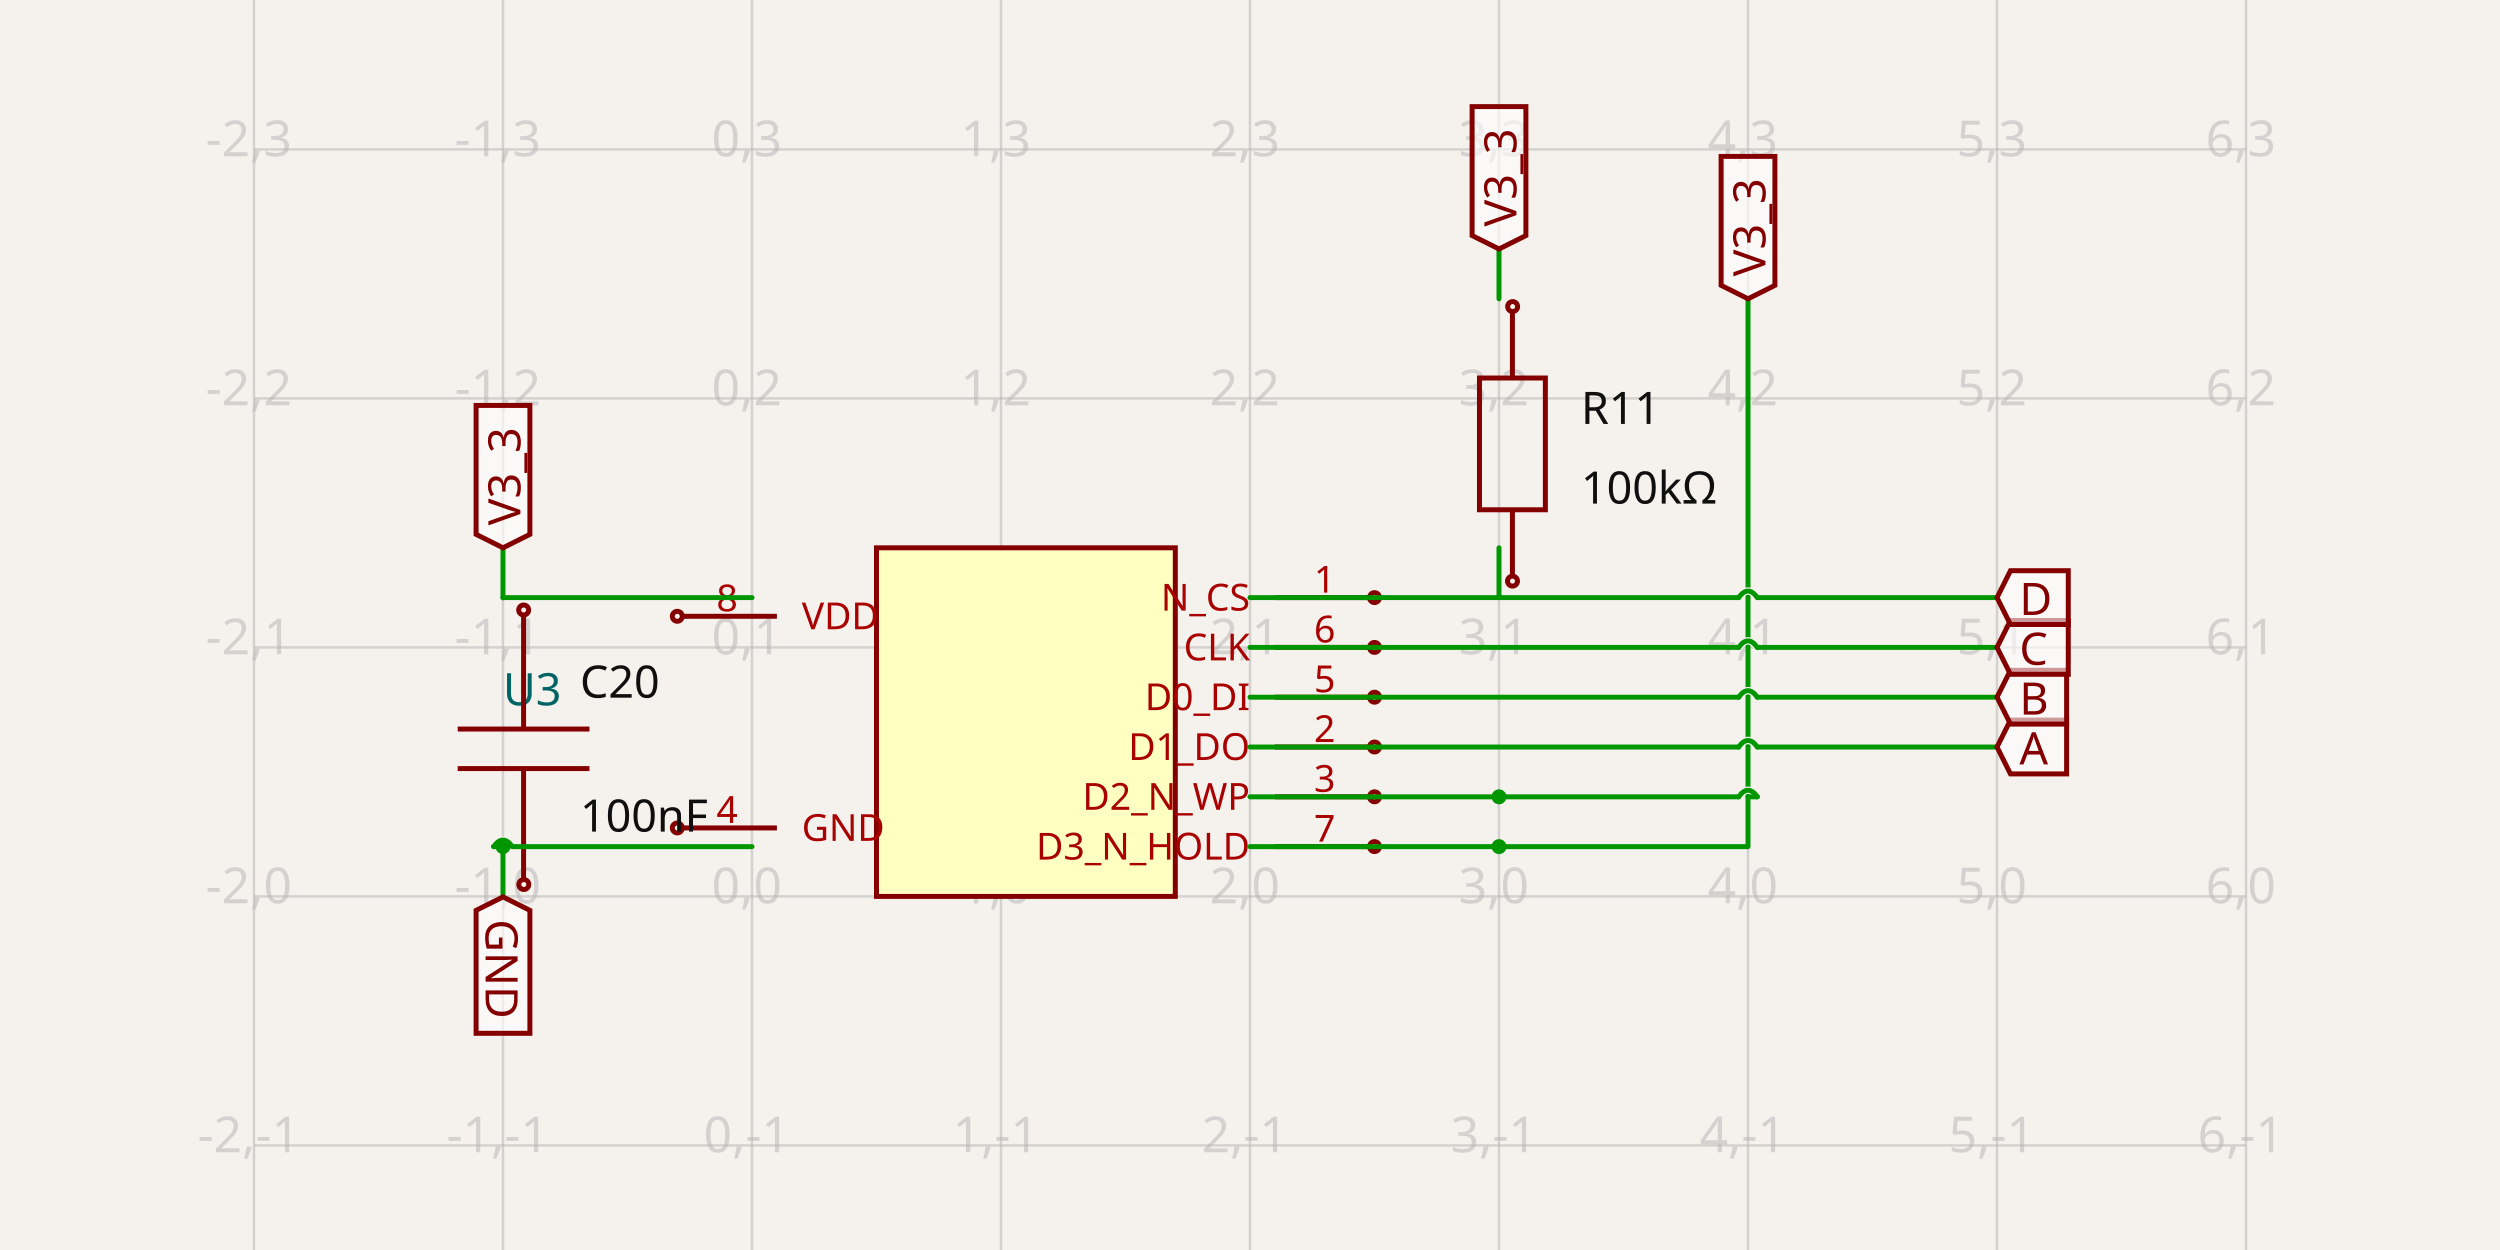
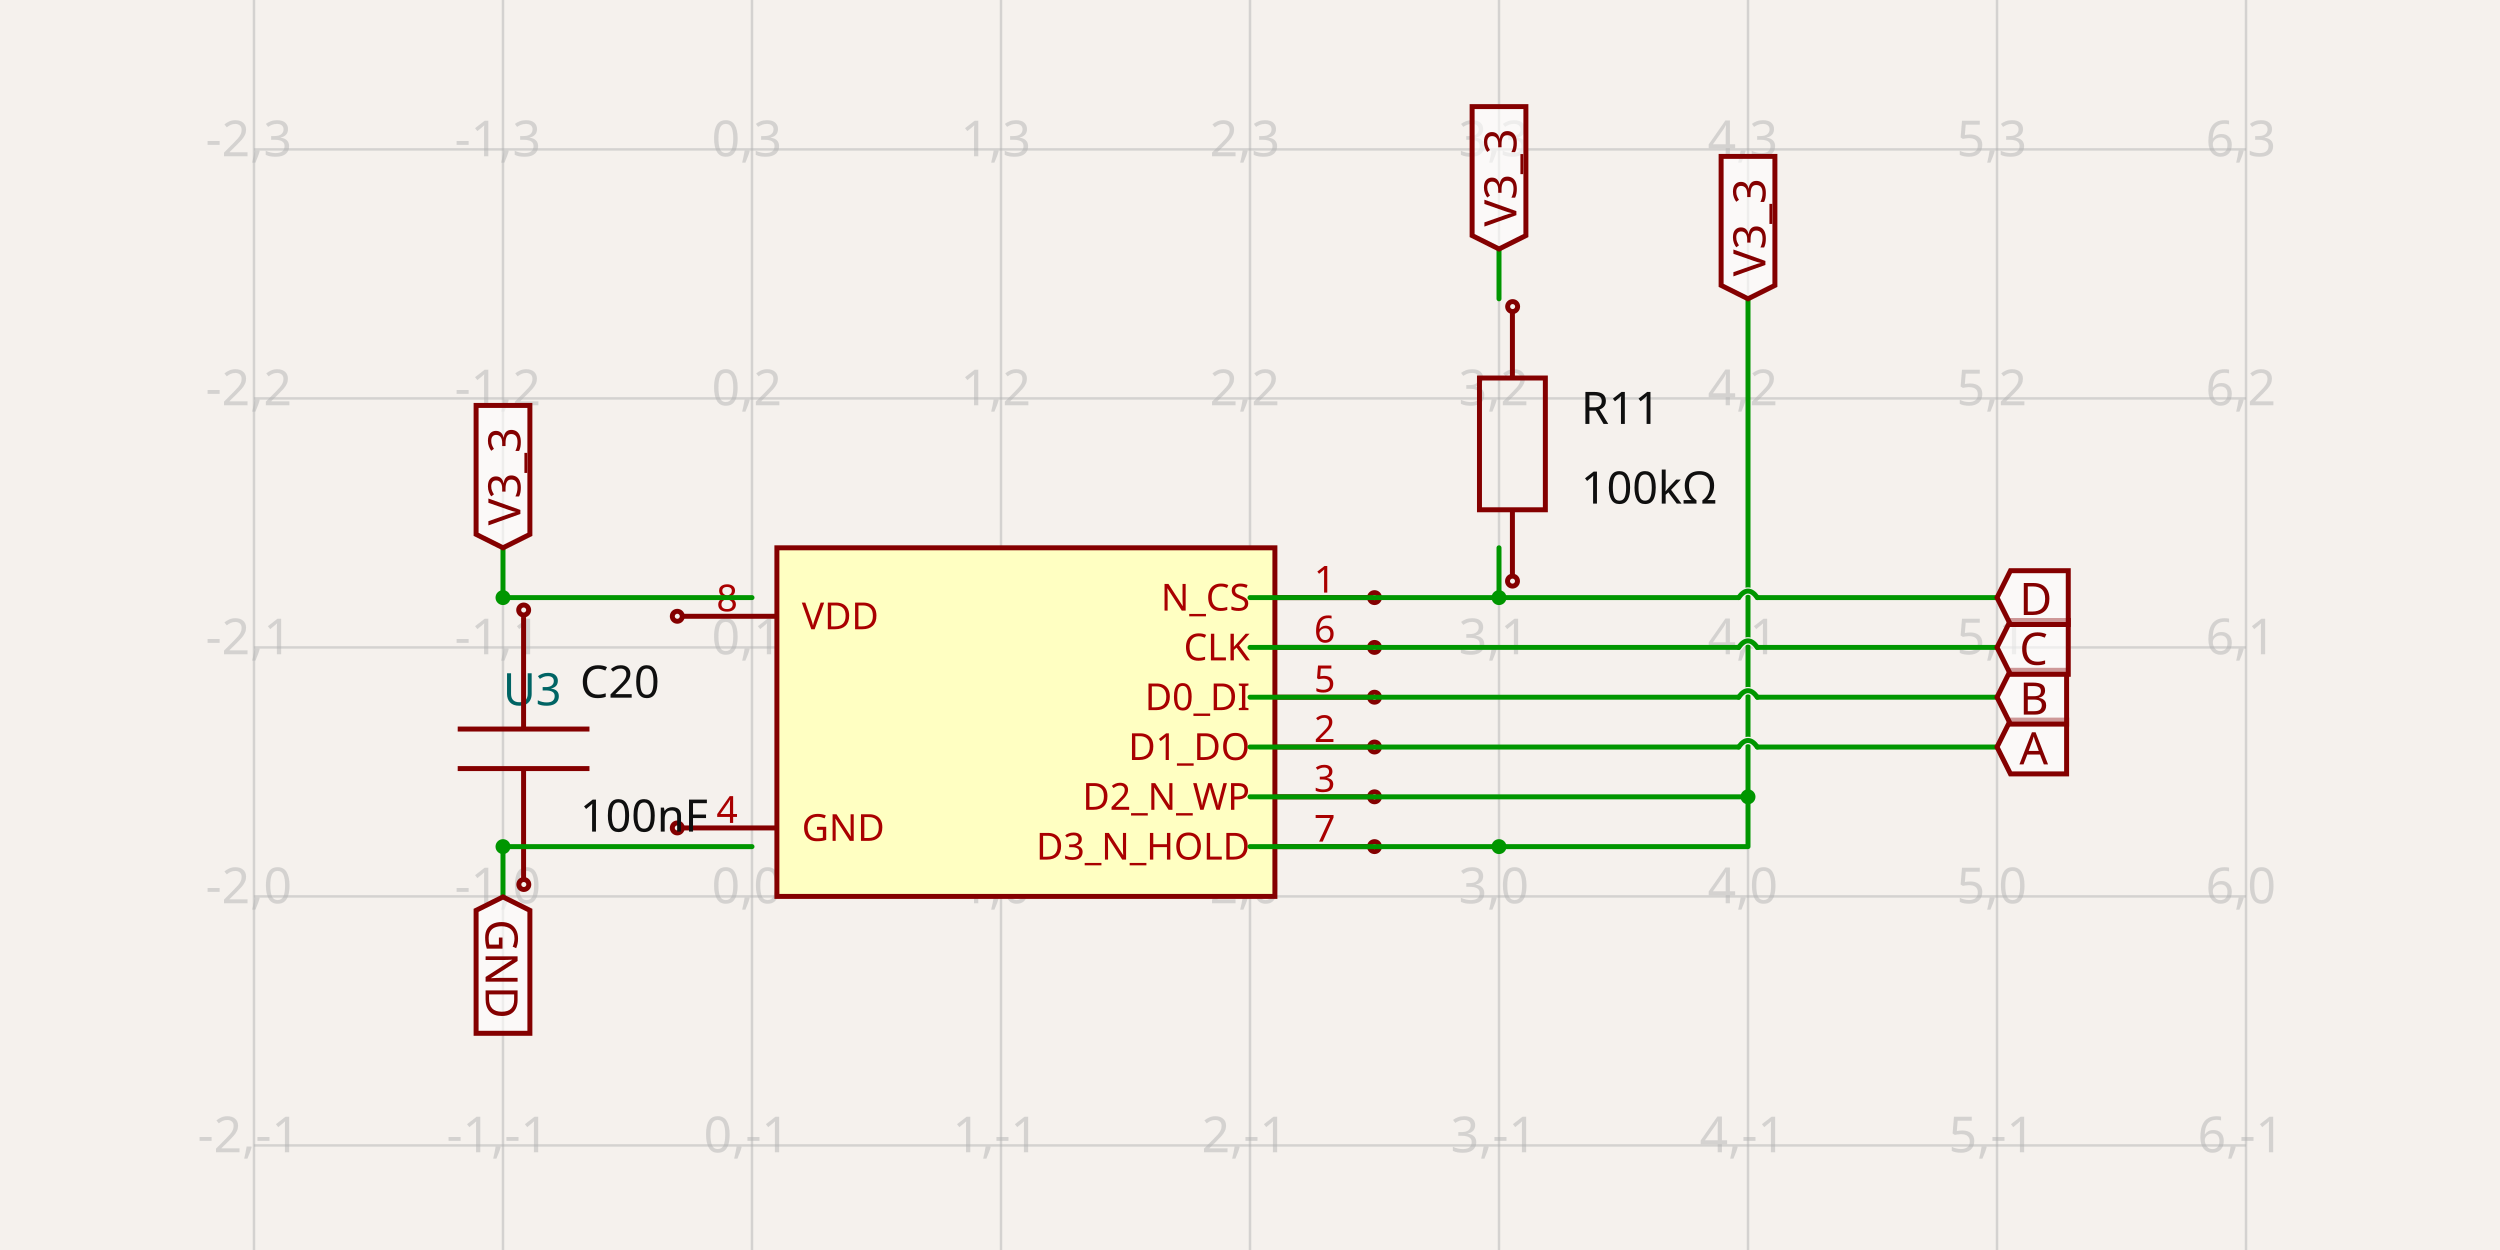
<svg xmlns="http://www.w3.org/2000/svg" width="1200" height="600" style="background-color: rgb(245, 241, 237)" data-real-to-screen-transform="matrix(119.5219123506,0,0,-119.5219123506,360.9561752988,430.2788844622)">
  <style>
              .boundary { fill: rgb(245, 241, 237); }
              .schematic-boundary { fill: none; stroke: #fff; }
              .component { fill: none; stroke: rgb(132, 0, 0); }
              .chip { fill: rgb(255, 255, 194); stroke: rgb(132, 0, 0); }
              .component-pin { fill: none; stroke: rgb(132, 0, 0); }
              .trace:hover {
                filter: invert(1);
              }
              .trace:hover .trace-crossing-outline {
                opacity: 0;
              }
              .text { font-family: sans-serif; fill: rgb(0, 150, 0); }
              .pin-number { fill: rgb(169, 0, 0); }
              .port-label { fill: rgb(0, 100, 100); }
              .component-name { fill: rgb(0, 100, 100); }
            </style>
  <rect class="boundary" x="0" y="0" width="1200" height="600" />
  <g class="grid">
    <line x1="121.912" y1="600" x2="121.912" y2="3.9904080040287226e-11" stroke="rgb(181, 181, 181)" stroke-width="1.195" stroke-opacity="0.5" />
    <line x1="241.434" y1="600" x2="241.434" y2="3.9904080040287226e-11" stroke="rgb(181, 181, 181)" stroke-width="1.195" stroke-opacity="0.5" />
    <line x1="360.956" y1="600" x2="360.956" y2="3.9904080040287226e-11" stroke="rgb(181, 181, 181)" stroke-width="1.195" stroke-opacity="0.5" />
    <line x1="480.478" y1="600" x2="480.478" y2="3.9904080040287226e-11" stroke="rgb(181, 181, 181)" stroke-width="1.195" stroke-opacity="0.5" />
    <line x1="600" y1="600" x2="600" y2="3.9904080040287226e-11" stroke="rgb(181, 181, 181)" stroke-width="1.195" stroke-opacity="0.5" />
    <line x1="719.522" y1="600" x2="719.522" y2="3.9904080040287226e-11" stroke="rgb(181, 181, 181)" stroke-width="1.195" stroke-opacity="0.5" />
    <line x1="839.044" y1="600" x2="839.044" y2="3.9904080040287226e-11" stroke="rgb(181, 181, 181)" stroke-width="1.195" stroke-opacity="0.5" />
    <line x1="958.566" y1="600" x2="958.566" y2="3.9904080040287226e-11" stroke="rgb(181, 181, 181)" stroke-width="1.195" stroke-opacity="0.5" />
    <line x1="1078.088" y1="600" x2="1078.088" y2="3.9904080040287226e-11" stroke="rgb(181, 181, 181)" stroke-width="1.195" stroke-opacity="0.5" />
    <line x1="121.912" y1="669.323" x2="1078.088" y2="669.323" stroke="rgb(181, 181, 181)" stroke-width="1.195" stroke-opacity="0.5" />
    <line x1="121.912" y1="549.801" x2="1078.088" y2="549.801" stroke="rgb(181, 181, 181)" stroke-width="1.195" stroke-opacity="0.5" />
    <line x1="121.912" y1="430.279" x2="1078.088" y2="430.279" stroke="rgb(181, 181, 181)" stroke-width="1.195" stroke-opacity="0.5" />
    <line x1="121.912" y1="310.757" x2="1078.088" y2="310.757" stroke="rgb(181, 181, 181)" stroke-width="1.195" stroke-opacity="0.5" />
    <line x1="121.912" y1="191.235" x2="1078.088" y2="191.235" stroke="rgb(181, 181, 181)" stroke-width="1.195" stroke-opacity="0.5" />
    <line x1="121.912" y1="71.713" x2="1078.088" y2="71.713" stroke="rgb(181, 181, 181)" stroke-width="1.195" stroke-opacity="0.5" />
    <line x1="121.912" y1="-47.809" x2="1078.088" y2="-47.809" stroke="rgb(181, 181, 181)" stroke-width="1.195" stroke-opacity="0.5" />
    <text x="119.412" y="664.323" fill="rgb(181, 181, 181)" font-size="23.904" fill-opacity="0.5" text-anchor="middle" dominant-baseline="middle" font-family="sans-serif">-2,-2</text>
    <text x="119.412" y="544.801" fill="rgb(181, 181, 181)" font-size="23.904" fill-opacity="0.5" text-anchor="middle" dominant-baseline="middle" font-family="sans-serif">-2,-1</text>
    <text x="119.412" y="425.279" fill="rgb(181, 181, 181)" font-size="23.904" fill-opacity="0.5" text-anchor="middle" dominant-baseline="middle" font-family="sans-serif">-2,0</text>
    <text x="119.412" y="305.757" fill="rgb(181, 181, 181)" font-size="23.904" fill-opacity="0.5" text-anchor="middle" dominant-baseline="middle" font-family="sans-serif">-2,1</text>
    <text x="119.412" y="186.235" fill="rgb(181, 181, 181)" font-size="23.904" fill-opacity="0.5" text-anchor="middle" dominant-baseline="middle" font-family="sans-serif">-2,2</text>
    <text x="119.412" y="66.713" fill="rgb(181, 181, 181)" font-size="23.904" fill-opacity="0.5" text-anchor="middle" dominant-baseline="middle" font-family="sans-serif">-2,3</text>
    <text x="119.412" y="-52.809" fill="rgb(181, 181, 181)" font-size="23.904" fill-opacity="0.5" text-anchor="middle" dominant-baseline="middle" font-family="sans-serif">-2,4</text>
    <text x="238.934" y="664.323" fill="rgb(181, 181, 181)" font-size="23.904" fill-opacity="0.5" text-anchor="middle" dominant-baseline="middle" font-family="sans-serif">-1,-2</text>
    <text x="238.934" y="544.801" fill="rgb(181, 181, 181)" font-size="23.904" fill-opacity="0.5" text-anchor="middle" dominant-baseline="middle" font-family="sans-serif">-1,-1</text>
    <text x="238.934" y="425.279" fill="rgb(181, 181, 181)" font-size="23.904" fill-opacity="0.5" text-anchor="middle" dominant-baseline="middle" font-family="sans-serif">-1,0</text>
    <text x="238.934" y="305.757" fill="rgb(181, 181, 181)" font-size="23.904" fill-opacity="0.5" text-anchor="middle" dominant-baseline="middle" font-family="sans-serif">-1,1</text>
    <text x="238.934" y="186.235" fill="rgb(181, 181, 181)" font-size="23.904" fill-opacity="0.5" text-anchor="middle" dominant-baseline="middle" font-family="sans-serif">-1,2</text>
    <text x="238.934" y="66.713" fill="rgb(181, 181, 181)" font-size="23.904" fill-opacity="0.5" text-anchor="middle" dominant-baseline="middle" font-family="sans-serif">-1,3</text>
    <text x="238.934" y="-52.809" fill="rgb(181, 181, 181)" font-size="23.904" fill-opacity="0.5" text-anchor="middle" dominant-baseline="middle" font-family="sans-serif">-1,4</text>
    <text x="358.456" y="664.323" fill="rgb(181, 181, 181)" font-size="23.904" fill-opacity="0.5" text-anchor="middle" dominant-baseline="middle" font-family="sans-serif">0,-2</text>
    <text x="358.456" y="544.801" fill="rgb(181, 181, 181)" font-size="23.904" fill-opacity="0.5" text-anchor="middle" dominant-baseline="middle" font-family="sans-serif">0,-1</text>
    <text x="358.456" y="425.279" fill="rgb(181, 181, 181)" font-size="23.904" fill-opacity="0.5" text-anchor="middle" dominant-baseline="middle" font-family="sans-serif">0,0</text>
    <text x="358.456" y="305.757" fill="rgb(181, 181, 181)" font-size="23.904" fill-opacity="0.5" text-anchor="middle" dominant-baseline="middle" font-family="sans-serif">0,1</text>
    <text x="358.456" y="186.235" fill="rgb(181, 181, 181)" font-size="23.904" fill-opacity="0.5" text-anchor="middle" dominant-baseline="middle" font-family="sans-serif">0,2</text>
    <text x="358.456" y="66.713" fill="rgb(181, 181, 181)" font-size="23.904" fill-opacity="0.5" text-anchor="middle" dominant-baseline="middle" font-family="sans-serif">0,3</text>
    <text x="358.456" y="-52.809" fill="rgb(181, 181, 181)" font-size="23.904" fill-opacity="0.5" text-anchor="middle" dominant-baseline="middle" font-family="sans-serif">0,4</text>
    <text x="477.978" y="664.323" fill="rgb(181, 181, 181)" font-size="23.904" fill-opacity="0.5" text-anchor="middle" dominant-baseline="middle" font-family="sans-serif">1,-2</text>
    <text x="477.978" y="544.801" fill="rgb(181, 181, 181)" font-size="23.904" fill-opacity="0.5" text-anchor="middle" dominant-baseline="middle" font-family="sans-serif">1,-1</text>
    <text x="477.978" y="425.279" fill="rgb(181, 181, 181)" font-size="23.904" fill-opacity="0.5" text-anchor="middle" dominant-baseline="middle" font-family="sans-serif">1,0</text>
    <text x="477.978" y="305.757" fill="rgb(181, 181, 181)" font-size="23.904" fill-opacity="0.5" text-anchor="middle" dominant-baseline="middle" font-family="sans-serif">1,1</text>
    <text x="477.978" y="186.235" fill="rgb(181, 181, 181)" font-size="23.904" fill-opacity="0.5" text-anchor="middle" dominant-baseline="middle" font-family="sans-serif">1,2</text>
    <text x="477.978" y="66.713" fill="rgb(181, 181, 181)" font-size="23.904" fill-opacity="0.5" text-anchor="middle" dominant-baseline="middle" font-family="sans-serif">1,3</text>
    <text x="477.978" y="-52.809" fill="rgb(181, 181, 181)" font-size="23.904" fill-opacity="0.5" text-anchor="middle" dominant-baseline="middle" font-family="sans-serif">1,4</text>
    <text x="597.5" y="664.323" fill="rgb(181, 181, 181)" font-size="23.904" fill-opacity="0.5" text-anchor="middle" dominant-baseline="middle" font-family="sans-serif">2,-2</text>
    <text x="597.5" y="544.801" fill="rgb(181, 181, 181)" font-size="23.904" fill-opacity="0.5" text-anchor="middle" dominant-baseline="middle" font-family="sans-serif">2,-1</text>
    <text x="597.5" y="425.279" fill="rgb(181, 181, 181)" font-size="23.904" fill-opacity="0.5" text-anchor="middle" dominant-baseline="middle" font-family="sans-serif">2,0</text>
    <text x="597.5" y="305.757" fill="rgb(181, 181, 181)" font-size="23.904" fill-opacity="0.5" text-anchor="middle" dominant-baseline="middle" font-family="sans-serif">2,1</text>
    <text x="597.5" y="186.235" fill="rgb(181, 181, 181)" font-size="23.904" fill-opacity="0.5" text-anchor="middle" dominant-baseline="middle" font-family="sans-serif">2,2</text>
    <text x="597.5" y="66.713" fill="rgb(181, 181, 181)" font-size="23.904" fill-opacity="0.5" text-anchor="middle" dominant-baseline="middle" font-family="sans-serif">2,3</text>
    <text x="597.5" y="-52.809" fill="rgb(181, 181, 181)" font-size="23.904" fill-opacity="0.5" text-anchor="middle" dominant-baseline="middle" font-family="sans-serif">2,4</text>
    <text x="717.022" y="664.323" fill="rgb(181, 181, 181)" font-size="23.904" fill-opacity="0.5" text-anchor="middle" dominant-baseline="middle" font-family="sans-serif">3,-2</text>
    <text x="717.022" y="544.801" fill="rgb(181, 181, 181)" font-size="23.904" fill-opacity="0.5" text-anchor="middle" dominant-baseline="middle" font-family="sans-serif">3,-1</text>
    <text x="717.022" y="425.279" fill="rgb(181, 181, 181)" font-size="23.904" fill-opacity="0.5" text-anchor="middle" dominant-baseline="middle" font-family="sans-serif">3,0</text>
    <text x="717.022" y="305.757" fill="rgb(181, 181, 181)" font-size="23.904" fill-opacity="0.5" text-anchor="middle" dominant-baseline="middle" font-family="sans-serif">3,1</text>
    <text x="717.022" y="186.235" fill="rgb(181, 181, 181)" font-size="23.904" fill-opacity="0.5" text-anchor="middle" dominant-baseline="middle" font-family="sans-serif">3,2</text>
    <text x="717.022" y="66.713" fill="rgb(181, 181, 181)" font-size="23.904" fill-opacity="0.5" text-anchor="middle" dominant-baseline="middle" font-family="sans-serif">3,3</text>
    <text x="717.022" y="-52.809" fill="rgb(181, 181, 181)" font-size="23.904" fill-opacity="0.5" text-anchor="middle" dominant-baseline="middle" font-family="sans-serif">3,4</text>
    <text x="836.544" y="664.323" fill="rgb(181, 181, 181)" font-size="23.904" fill-opacity="0.5" text-anchor="middle" dominant-baseline="middle" font-family="sans-serif">4,-2</text>
    <text x="836.544" y="544.801" fill="rgb(181, 181, 181)" font-size="23.904" fill-opacity="0.5" text-anchor="middle" dominant-baseline="middle" font-family="sans-serif">4,-1</text>
    <text x="836.544" y="425.279" fill="rgb(181, 181, 181)" font-size="23.904" fill-opacity="0.5" text-anchor="middle" dominant-baseline="middle" font-family="sans-serif">4,0</text>
    <text x="836.544" y="305.757" fill="rgb(181, 181, 181)" font-size="23.904" fill-opacity="0.5" text-anchor="middle" dominant-baseline="middle" font-family="sans-serif">4,1</text>
    <text x="836.544" y="186.235" fill="rgb(181, 181, 181)" font-size="23.904" fill-opacity="0.5" text-anchor="middle" dominant-baseline="middle" font-family="sans-serif">4,2</text>
    <text x="836.544" y="66.713" fill="rgb(181, 181, 181)" font-size="23.904" fill-opacity="0.5" text-anchor="middle" dominant-baseline="middle" font-family="sans-serif">4,3</text>
    <text x="836.544" y="-52.809" fill="rgb(181, 181, 181)" font-size="23.904" fill-opacity="0.5" text-anchor="middle" dominant-baseline="middle" font-family="sans-serif">4,4</text>
    <text x="956.066" y="664.323" fill="rgb(181, 181, 181)" font-size="23.904" fill-opacity="0.5" text-anchor="middle" dominant-baseline="middle" font-family="sans-serif">5,-2</text>
    <text x="956.066" y="544.801" fill="rgb(181, 181, 181)" font-size="23.904" fill-opacity="0.5" text-anchor="middle" dominant-baseline="middle" font-family="sans-serif">5,-1</text>
    <text x="956.066" y="425.279" fill="rgb(181, 181, 181)" font-size="23.904" fill-opacity="0.5" text-anchor="middle" dominant-baseline="middle" font-family="sans-serif">5,0</text>
    <text x="956.066" y="305.757" fill="rgb(181, 181, 181)" font-size="23.904" fill-opacity="0.5" text-anchor="middle" dominant-baseline="middle" font-family="sans-serif">5,1</text>
    <text x="956.066" y="186.235" fill="rgb(181, 181, 181)" font-size="23.904" fill-opacity="0.5" text-anchor="middle" dominant-baseline="middle" font-family="sans-serif">5,2</text>
    <text x="956.066" y="66.713" fill="rgb(181, 181, 181)" font-size="23.904" fill-opacity="0.5" text-anchor="middle" dominant-baseline="middle" font-family="sans-serif">5,3</text>
    <text x="956.066" y="-52.809" fill="rgb(181, 181, 181)" font-size="23.904" fill-opacity="0.5" text-anchor="middle" dominant-baseline="middle" font-family="sans-serif">5,4</text>
    <text x="1075.588" y="664.323" fill="rgb(181, 181, 181)" font-size="23.904" fill-opacity="0.5" text-anchor="middle" dominant-baseline="middle" font-family="sans-serif">6,-2</text>
    <text x="1075.588" y="544.801" fill="rgb(181, 181, 181)" font-size="23.904" fill-opacity="0.5" text-anchor="middle" dominant-baseline="middle" font-family="sans-serif">6,-1</text>
    <text x="1075.588" y="425.279" fill="rgb(181, 181, 181)" font-size="23.904" fill-opacity="0.5" text-anchor="middle" dominant-baseline="middle" font-family="sans-serif">6,0</text>
    <text x="1075.588" y="305.757" fill="rgb(181, 181, 181)" font-size="23.904" fill-opacity="0.5" text-anchor="middle" dominant-baseline="middle" font-family="sans-serif">6,1</text>
    <text x="1075.588" y="186.235" fill="rgb(181, 181, 181)" font-size="23.904" fill-opacity="0.5" text-anchor="middle" dominant-baseline="middle" font-family="sans-serif">6,2</text>
    <text x="1075.588" y="66.713" fill="rgb(181, 181, 181)" font-size="23.904" fill-opacity="0.5" text-anchor="middle" dominant-baseline="middle" font-family="sans-serif">6,3</text>
    <text x="1075.588" y="-52.809" fill="rgb(181, 181, 181)" font-size="23.904" fill-opacity="0.5" text-anchor="middle" dominant-baseline="middle" font-family="sans-serif">6,4</text>
  </g>
  <g data-circuit-json-type="schematic_component" data-schematic-component-id="schematic_component_0">
-     <rect class="component chip" x="420.717" y="262.948" width="143.426" height="167.331" stroke-width="2.39px" fill="rgb(255, 255, 194)" stroke="rgb(132, 0, 0)" />
-     <rect class="component-overlay" x="420.717" y="262.948" width="143.426" height="167.331" fill="transparent" />
+     <rect class="component chip" x="372.908" y="262.948" width="239.044" height="167.331" stroke-width="2.39px" fill="rgb(255, 255, 194)" stroke="rgb(132, 0, 0)" />
+     <rect class="component-overlay" x="372.908" y="262.948" width="239.044" height="167.331" fill="transparent" />
    <text x="241.434" y="529.482" fill="#006464" text-anchor="start" dominant-baseline="middle" font-family="sans-serif" font-size="21.514px" transform="rotate(0, 241.4343, 529.4821)" />
    <text x="241.434" y="331.076" fill="#006464" text-anchor="start" dominant-baseline="middle" font-family="sans-serif" font-size="21.514px" transform="rotate(0, 241.4343, 331.0757)">U3</text>
    <line class="component-pin" x1="327.49" y1="295.817" x2="372.908" y2="295.817" stroke-width="2.39px" />
    <circle class="component-pin" cx="325.1" cy="295.817" r="2.39" stroke-width="2.39px" />
    <text class="pin-number" x="349.004" y="293.426" style="font-family: sans-serif;" fill="rgb(169, 0, 0)" text-anchor="middle" dominant-baseline="auto" font-size="17.928px" transform="">8</text>
    <text class="pin-number" x="384.861" y="295.817" style="font-family: sans-serif;" fill="rgb(169, 0, 0)" text-anchor="start" dominant-baseline="middle" font-size="17.928px" transform="">VDD</text>
    <line class="component-pin" x1="327.49" y1="397.41" x2="372.908" y2="397.41" stroke-width="2.39px" />
    <circle class="component-pin" cx="325.1" cy="397.41" r="2.39" stroke-width="2.39px" />
    <text class="pin-number" x="349.004" y="395.02" style="font-family: sans-serif;" fill="rgb(169, 0, 0)" text-anchor="middle" dominant-baseline="auto" font-size="17.928px" transform="">4</text>
    <text class="pin-number" x="384.861" y="397.41" style="font-family: sans-serif;" fill="rgb(169, 0, 0)" text-anchor="start" dominant-baseline="middle" font-size="17.928px" transform="">GND</text>
    <line class="component-pin" x1="657.371" y1="286.853" x2="611.952" y2="286.853" stroke-width="2.39px" />
    <circle class="component-pin" cx="659.761" cy="286.853" r="2.39" stroke-width="2.39px" />
    <text class="pin-number" x="635.857" y="284.462" style="font-family: sans-serif;" fill="rgb(169, 0, 0)" text-anchor="middle" dominant-baseline="auto" font-size="17.928px" transform="">1</text>
    <text class="pin-number" x="600" y="286.853" style="font-family: sans-serif;" fill="rgb(169, 0, 0)" text-anchor="end" dominant-baseline="middle" font-size="17.928px" transform="">N_CS</text>
    <line class="component-pin" x1="657.371" y1="310.757" x2="611.952" y2="310.757" stroke-width="2.39px" />
    <circle class="component-pin" cx="659.761" cy="310.757" r="2.39" stroke-width="2.39px" />
    <text class="pin-number" x="635.857" y="308.367" style="font-family: sans-serif;" fill="rgb(169, 0, 0)" text-anchor="middle" dominant-baseline="auto" font-size="17.928px" transform="">6</text>
    <text class="pin-number" x="600" y="310.757" style="font-family: sans-serif;" fill="rgb(169, 0, 0)" text-anchor="end" dominant-baseline="middle" font-size="17.928px" transform="">CLK</text>
    <line class="component-pin" x1="657.371" y1="334.661" x2="611.952" y2="334.661" stroke-width="2.39px" />
    <circle class="component-pin" cx="659.761" cy="334.661" r="2.39" stroke-width="2.39px" />
    <text class="pin-number" x="635.857" y="332.271" style="font-family: sans-serif;" fill="rgb(169, 0, 0)" text-anchor="middle" dominant-baseline="auto" font-size="17.928px" transform="">5</text>
    <text class="pin-number" x="600" y="334.661" style="font-family: sans-serif;" fill="rgb(169, 0, 0)" text-anchor="end" dominant-baseline="middle" font-size="17.928px" transform="">D0_DI</text>
    <line class="component-pin" x1="657.371" y1="358.566" x2="611.952" y2="358.566" stroke-width="2.39px" />
    <circle class="component-pin" cx="659.761" cy="358.566" r="2.39" stroke-width="2.39px" />
    <text class="pin-number" x="635.857" y="356.175" style="font-family: sans-serif;" fill="rgb(169, 0, 0)" text-anchor="middle" dominant-baseline="auto" font-size="17.928px" transform="">2</text>
    <text class="pin-number" x="600" y="358.566" style="font-family: sans-serif;" fill="rgb(169, 0, 0)" text-anchor="end" dominant-baseline="middle" font-size="17.928px" transform="">D1_DO</text>
    <line class="component-pin" x1="657.371" y1="382.47" x2="611.952" y2="382.47" stroke-width="2.39px" />
    <circle class="component-pin" cx="659.761" cy="382.47" r="2.39" stroke-width="2.39px" />
    <text class="pin-number" x="635.857" y="380.08" style="font-family: sans-serif;" fill="rgb(169, 0, 0)" text-anchor="middle" dominant-baseline="auto" font-size="17.928px" transform="">3</text>
    <text class="pin-number" x="600" y="382.47" style="font-family: sans-serif;" fill="rgb(169, 0, 0)" text-anchor="end" dominant-baseline="middle" font-size="17.928px" transform="">D2_N_WP</text>
    <line class="component-pin" x1="657.371" y1="406.375" x2="611.952" y2="406.375" stroke-width="2.39px" />
    <circle class="component-pin" cx="659.761" cy="406.375" r="2.39" stroke-width="2.39px" />
    <text class="pin-number" x="635.857" y="403.984" style="font-family: sans-serif;" fill="rgb(169, 0, 0)" text-anchor="middle" dominant-baseline="auto" font-size="17.928px" transform="">7</text>
    <text class="pin-number" x="600" y="406.375" style="font-family: sans-serif;" fill="rgb(169, 0, 0)" text-anchor="end" dominant-baseline="middle" font-size="17.928px" transform="">D3_N_HOLD</text>
  </g>
  <g data-circuit-json-type="schematic_component" data-schematic-component-id="schematic_component_1">
    <rect class="component-overlay" x="219.697" y="296.183" width="63.247" height="126.494" fill="transparent" />
    <path d="M 251.321 296.183 L 251.321 349.943" stroke="rgb(132, 0, 0)" fill="none" stroke-width="2.39px" />
    <path d="M 251.321 368.917 L 251.321 422.677" stroke="rgb(132, 0, 0)" fill="none" stroke-width="2.39px" />
    <path d="M 219.697 349.943 L 282.944 349.943" stroke="rgb(132, 0, 0)" fill="none" stroke-width="2.39px" />
    <path d="M 219.697 368.917 L 282.944 368.917" stroke="rgb(132, 0, 0)" fill="none" stroke-width="2.39px" />
    <text x="278.421" y="334.887" fill="rgb(15, 15, 15)" font-family="sans-serif" text-anchor="start" dominant-baseline="auto" font-size="21.514px">C20</text>
    <text x="278.421" y="382.484" fill="rgb(15, 15, 15)" font-family="sans-serif" text-anchor="start" dominant-baseline="hanging" font-size="21.514px">100nF</text>
    <circle cx="251.429" cy="424.567" r="2.39px" stroke-width="2.39px" fill="none" stroke="rgb(132, 0, 0)" />
    <circle cx="251.363" cy="292.804" r="2.39px" stroke-width="2.39px" fill="none" stroke="rgb(132, 0, 0)" />
  </g>
  <g data-circuit-json-type="schematic_component" data-schematic-component-id="schematic_component_2">
    <rect class="component-overlay" x="710.145" y="149.823" width="31.624" height="126.494" fill="transparent" />
    <path d="M 725.957 276.317 L 725.957 244.693" stroke="rgb(132, 0, 0)" fill="none" stroke-width="2.39px" />
    <path d="M 725.957 181.446 L 725.957 149.823" stroke="rgb(132, 0, 0)" fill="none" stroke-width="2.39px" />
    <path d="M 710.145 213.07 L 710.145 181.446 L 741.769 181.446 L 741.769 244.693 L 710.145 244.693 L 710.145 213.07" stroke="rgb(132, 0, 0)" fill="none" stroke-width="2.39px" />
    <text x="758.899" y="196.016" fill="rgb(15, 15, 15)" font-family="sans-serif" text-anchor="start" dominant-baseline="middle" font-size="21.514px">R11</text>
    <text x="758.899" y="234.263" fill="rgb(15, 15, 15)" font-family="sans-serif" text-anchor="start" dominant-baseline="middle" font-size="21.514px">100kΩ</text>
    <circle cx="725.999" cy="278.939" r="2.39px" stroke-width="2.39px" fill="none" stroke="rgb(132, 0, 0)" />
    <circle cx="726.065" cy="147.156" r="2.39px" stroke-width="2.39px" fill="none" stroke="rgb(132, 0, 0)" />
  </g>
  <g class="trace" data-circuit-json-type="schematic_trace" data-schematic-trace-id="schematic_trace_0">
    <path d="M 360.956 286.853 L 241.434 286.853 L 241.434 286.853 L 241.434 286.972" class="trace-invisible-hover-outline" stroke="rgb(0, 150, 0)" fill="none" stroke-width="19.124px" stroke-linecap="round" opacity="0" stroke-linejoin="round" />
    <path d="M 360.956 286.853 L 241.434 286.853 L 241.434 286.853 L 241.434 286.972" stroke="rgb(0, 150, 0)" fill="none" stroke-width="2.39px" stroke-linecap="round" stroke-linejoin="round" />
  </g>
  <g class="trace" data-circuit-json-type="schematic_trace" data-schematic-trace-id="schematic_trace_1">
    <path d="M 241.434 406.494 L 241.434 406.614 L 241.434 406.614 L 241.434 430.518" class="trace-invisible-hover-outline" stroke="rgb(0, 150, 0)" fill="none" stroke-width="19.124px" stroke-linecap="round" opacity="0" stroke-linejoin="round" />
    <path d="M 241.434 406.494 L 241.434 406.614 L 241.434 406.614 L 241.434 430.518" stroke="rgb(0, 150, 0)" fill="none" stroke-width="2.39px" stroke-linecap="round" stroke-linejoin="round" />
  </g>
  <g class="trace" data-circuit-json-type="schematic_trace" data-schematic-trace-id="schematic_trace_2">
    <path d="M 241.434 286.853 L 241.434 262.948" class="trace-invisible-hover-outline" stroke="rgb(0, 150, 0)" fill="none" stroke-width="19.124px" stroke-linecap="round" opacity="0" stroke-linejoin="round" />
    <path d="M 241.434 286.853 L 241.434 262.948" stroke="rgb(0, 150, 0)" fill="none" stroke-width="2.39px" stroke-linecap="round" stroke-linejoin="round" />
+     <circle cx="241.434" cy="286.853" r="3.586" fill="rgb(0, 150, 0)" />
  </g>
  <g class="trace" data-circuit-json-type="schematic_trace" data-schematic-trace-id="schematic_trace_3">
-     <path class="trace-crossing-outline" d="M 245.916 406.375 Q 241.434 400.1 236.952 406.375" stroke="rgb(245, 241, 237)" fill="none" stroke-width="3.586px" stroke-linecap="round" />
-     <path d="M 245.916 406.375 Q 241.434 400.1 236.952 406.375" stroke="rgb(0, 150, 0)" fill="none" stroke-width="2.39px" stroke-linecap="round" />
-     <path d="M 360.956 406.375 L 245.916 406.375M 236.952 406.375 L 241.434 406.375 L 241.434 406.375 L 241.434 406.614" class="trace-invisible-hover-outline" stroke="rgb(0, 150, 0)" fill="none" stroke-width="19.124px" stroke-linecap="round" opacity="0" stroke-linejoin="round" />
-     <path d="M 360.956 406.375 L 245.916 406.375M 236.952 406.375 L 241.434 406.375 L 241.434 406.375 L 241.434 406.614" stroke="rgb(0, 150, 0)" fill="none" stroke-width="2.39px" stroke-linecap="round" stroke-linejoin="round" />
+     <path d="M 360.956 406.375 L 241.434 406.375 L 241.434 406.375 L 241.434 406.614" class="trace-invisible-hover-outline" stroke="rgb(0, 150, 0)" fill="none" stroke-width="19.124px" stroke-linecap="round" opacity="0" stroke-linejoin="round" />
+     <path d="M 360.956 406.375 L 241.434 406.375 L 241.434 406.375 L 241.434 406.614" stroke="rgb(0, 150, 0)" fill="none" stroke-width="2.39px" stroke-linecap="round" stroke-linejoin="round" />
    <circle cx="241.434" cy="406.375" r="3.586" fill="rgb(0, 150, 0)" />
  </g>
  <g class="trace" data-circuit-json-type="schematic_trace" data-schematic-trace-id="schematic_trace_4">
    <path d="M 600 406.375 L 839.044 406.375 L 839.044 406.375 L 839.044 382.47 L 839.044 382.47 L 839.044 143.426" class="trace-invisible-hover-outline" stroke="rgb(0, 150, 0)" fill="none" stroke-width="19.124px" stroke-linecap="round" opacity="0" stroke-linejoin="round" />
    <path d="M 600 406.375 L 839.044 406.375 L 839.044 406.375 L 839.044 382.47 L 839.044 382.47 L 839.044 143.426" stroke="rgb(0, 150, 0)" fill="none" stroke-width="2.39px" stroke-linecap="round" stroke-linejoin="round" />
  </g>
  <g class="trace" data-circuit-json-type="schematic_trace" data-schematic-trace-id="schematic_trace_5">
-     <path class="trace-crossing-outline" d="M 834.562 382.47 Q 839.044 376.195 843.526 382.47" stroke="rgb(245, 241, 237)" fill="none" stroke-width="3.586px" stroke-linecap="round" />
-     <path d="M 834.562 382.47 Q 839.044 376.195 843.526 382.47" stroke="rgb(0, 150, 0)" fill="none" stroke-width="2.39px" stroke-linecap="round" />
-     <path d="M 600 382.47 L 834.562 382.47M 843.526 382.47 L 839.044 382.47 L 839.044 382.47 L 839.044 382.47" class="trace-invisible-hover-outline" stroke="rgb(0, 150, 0)" fill="none" stroke-width="19.124px" stroke-linecap="round" opacity="0" stroke-linejoin="round" />
-     <path d="M 600 382.47 L 834.562 382.47M 843.526 382.47 L 839.044 382.47 L 839.044 382.47 L 839.044 382.47" stroke="rgb(0, 150, 0)" fill="none" stroke-width="2.39px" stroke-linecap="round" stroke-linejoin="round" />
+     <path d="M 600 382.47 L 839.044 382.47 L 839.044 382.47 L 839.044 382.47" class="trace-invisible-hover-outline" stroke="rgb(0, 150, 0)" fill="none" stroke-width="19.124px" stroke-linecap="round" opacity="0" stroke-linejoin="round" />
+     <path d="M 600 382.47 L 839.044 382.47 L 839.044 382.47 L 839.044 382.47" stroke="rgb(0, 150, 0)" fill="none" stroke-width="2.39px" stroke-linecap="round" stroke-linejoin="round" />
+     <circle cx="839.044" cy="382.47" r="3.586" fill="rgb(0, 150, 0)" />
  </g>
  <g class="trace" data-circuit-json-type="schematic_trace" data-schematic-trace-id="schematic_trace_6">
    <path class="trace-crossing-outline" d="M 834.562 358.566 Q 839.044 352.291 843.526 358.566" stroke="rgb(245, 241, 237)" fill="none" stroke-width="3.586px" stroke-linecap="round" />
    <path d="M 834.562 358.566 Q 839.044 352.291 843.526 358.566" stroke="rgb(0, 150, 0)" fill="none" stroke-width="2.39px" stroke-linecap="round" />
    <path d="M 600 358.566 L 834.562 358.566M 843.526 358.566 L 958.566 358.566" class="trace-invisible-hover-outline" stroke="rgb(0, 150, 0)" fill="none" stroke-width="19.124px" stroke-linecap="round" opacity="0" stroke-linejoin="round" />
    <path d="M 600 358.566 L 834.562 358.566M 843.526 358.566 L 958.566 358.566" stroke="rgb(0, 150, 0)" fill="none" stroke-width="2.39px" stroke-linecap="round" stroke-linejoin="round" />
  </g>
  <g class="trace" data-circuit-json-type="schematic_trace" data-schematic-trace-id="schematic_trace_7">
    <path class="trace-crossing-outline" d="M 834.562 334.661 Q 839.044 328.386 843.526 334.661" stroke="rgb(245, 241, 237)" fill="none" stroke-width="3.586px" stroke-linecap="round" />
    <path d="M 834.562 334.661 Q 839.044 328.386 843.526 334.661" stroke="rgb(0, 150, 0)" fill="none" stroke-width="2.39px" stroke-linecap="round" />
    <path d="M 600 334.661 L 834.562 334.661M 843.526 334.661 L 958.566 334.661" class="trace-invisible-hover-outline" stroke="rgb(0, 150, 0)" fill="none" stroke-width="19.124px" stroke-linecap="round" opacity="0" stroke-linejoin="round" />
    <path d="M 600 334.661 L 834.562 334.661M 843.526 334.661 L 958.566 334.661" stroke="rgb(0, 150, 0)" fill="none" stroke-width="2.39px" stroke-linecap="round" stroke-linejoin="round" />
  </g>
  <g class="trace" data-circuit-json-type="schematic_trace" data-schematic-trace-id="schematic_trace_8">
    <path class="trace-crossing-outline" d="M 834.562 310.757 Q 839.044 304.482 843.526 310.757" stroke="rgb(245, 241, 237)" fill="none" stroke-width="3.586px" stroke-linecap="round" />
    <path d="M 834.562 310.757 Q 839.044 304.482 843.526 310.757" stroke="rgb(0, 150, 0)" fill="none" stroke-width="2.39px" stroke-linecap="round" />
    <path d="M 600 310.757 L 834.562 310.757M 843.526 310.757 L 958.566 310.757" class="trace-invisible-hover-outline" stroke="rgb(0, 150, 0)" fill="none" stroke-width="19.124px" stroke-linecap="round" opacity="0" stroke-linejoin="round" />
    <path d="M 600 310.757 L 834.562 310.757M 843.526 310.757 L 958.566 310.757" stroke="rgb(0, 150, 0)" fill="none" stroke-width="2.39px" stroke-linecap="round" stroke-linejoin="round" />
  </g>
  <g class="trace" data-circuit-json-type="schematic_trace" data-schematic-trace-id="schematic_trace_9">
    <path class="trace-crossing-outline" d="M 834.562 286.853 Q 839.044 280.578 843.526 286.853" stroke="rgb(245, 241, 237)" fill="none" stroke-width="3.586px" stroke-linecap="round" />
    <path d="M 834.562 286.853 Q 839.044 280.578 843.526 286.853" stroke="rgb(0, 150, 0)" fill="none" stroke-width="2.39px" stroke-linecap="round" />
    <path d="M 600 286.853 L 719.522 286.853 L 719.522 286.853 L 834.562 286.853M 843.526 286.853 L 958.566 286.853" class="trace-invisible-hover-outline" stroke="rgb(0, 150, 0)" fill="none" stroke-width="19.124px" stroke-linecap="round" opacity="0" stroke-linejoin="round" />
    <path d="M 600 286.853 L 719.522 286.853 L 719.522 286.853 L 834.562 286.853M 843.526 286.853 L 958.566 286.853" stroke="rgb(0, 150, 0)" fill="none" stroke-width="2.39px" stroke-linecap="round" stroke-linejoin="round" />
  </g>
  <g class="trace" data-circuit-json-type="schematic_trace" data-schematic-trace-id="schematic_trace_10">
    <path d="M 719.522 286.853 L 719.522 262.948" class="trace-invisible-hover-outline" stroke="rgb(0, 150, 0)" fill="none" stroke-width="19.124px" stroke-linecap="round" opacity="0" stroke-linejoin="round" />
    <path d="M 719.522 286.853 L 719.522 262.948" stroke="rgb(0, 150, 0)" fill="none" stroke-width="2.39px" stroke-linecap="round" stroke-linejoin="round" />
-     <circle cx="719.522" cy="382.47" r="3.586" fill="rgb(0, 150, 0)" />
+     <circle cx="719.522" cy="286.853" r="3.586" fill="rgb(0, 150, 0)" />
  </g>
  <g class="trace" data-circuit-json-type="schematic_trace" data-schematic-trace-id="schematic_trace_11">
    <path d="M 719.522 143.426 L 719.522 119.522" class="trace-invisible-hover-outline" stroke="rgb(0, 150, 0)" fill="none" stroke-width="19.124px" stroke-linecap="round" opacity="0" stroke-linejoin="round" />
    <path d="M 719.522 143.426 L 719.522 119.522" stroke="rgb(0, 150, 0)" fill="none" stroke-width="2.39px" stroke-linecap="round" stroke-linejoin="round" />
    <circle cx="719.522" cy="406.375" r="3.586" fill="rgb(0, 150, 0)" />
  </g>
  <path class="net-label" d="     M 241.434,430.518     L 254.343,436.972     L 254.343,495.984     L 228.526,495.984     L 228.526,436.972     Z   " fill="rgba(255, 255, 255, 0.6)" stroke="rgb(132, 0, 0)" stroke-width="2.39px" />
  <text class="net-label-text" x="241.434" y="441.275" fill="rgb(132, 0, 0)" text-anchor="start" dominant-baseline="central" font-family="sans-serif" font-variant-numeric="tabular-nums" font-size="21.514px" transform="rotate(90 241.4343 441.2749)">GND</text>
  <path class="net-label" d="     M 241.434,262.948     L 228.526,256.494     L 228.526,194.598     L 254.343,194.598     L 254.343,256.494     Z   " fill="rgba(255, 255, 255, 0.6)" stroke="rgb(132, 0, 0)" stroke-width="2.39px" />
  <text class="net-label-text" x="241.434" y="252.191" fill="rgb(132, 0, 0)" text-anchor="start" dominant-baseline="central" font-family="sans-serif" font-variant-numeric="tabular-nums" font-size="21.514px" transform="rotate(-90 241.4343 252.1912)">V3_3</text>
  <path class="net-label" d="     M 839.044,143.426     L 826.135,136.972     L 826.135,75.076     L 851.952,75.076     L 851.952,136.972     Z   " fill="rgba(255, 255, 255, 0.6)" stroke="rgb(132, 0, 0)" stroke-width="2.39px" />
  <text class="net-label-text" x="839.044" y="132.669" fill="rgb(132, 0, 0)" text-anchor="start" dominant-baseline="central" font-family="sans-serif" font-variant-numeric="tabular-nums" font-size="21.514px" transform="rotate(-90 839.0438 132.6693)">V3_3</text>
  <path class="net-label" d="     M 958.566,358.566     L 965.02,345.657     L 991.968,345.657     L 991.968,371.474     L 965.02,371.474     Z   " fill="rgba(255, 255, 255, 0.6)" stroke="rgb(132, 0, 0)" stroke-width="2.39px" />
  <text class="net-label-text" x="969.323" y="358.566" fill="rgb(132, 0, 0)" text-anchor="start" dominant-baseline="central" font-family="sans-serif" font-variant-numeric="tabular-nums" font-size="21.514px" transform="">A</text>
  <path class="net-label" d="     M 958.566,334.661     L 965.02,321.753     L 991.968,321.753     L 991.968,347.57     L 965.02,347.57     Z   " fill="rgba(255, 255, 255, 0.6)" stroke="rgb(132, 0, 0)" stroke-width="2.39px" />
  <text class="net-label-text" x="969.323" y="334.661" fill="rgb(132, 0, 0)" text-anchor="start" dominant-baseline="central" font-family="sans-serif" font-variant-numeric="tabular-nums" font-size="21.514px" transform="">B</text>
  <path class="net-label" d="     M 958.566,310.757     L 965.02,297.849     L 992.765,297.849     L 992.765,323.665     L 965.02,323.665     Z   " fill="rgba(255, 255, 255, 0.6)" stroke="rgb(132, 0, 0)" stroke-width="2.39px" />
  <text class="net-label-text" x="969.323" y="310.757" fill="rgb(132, 0, 0)" text-anchor="start" dominant-baseline="central" font-family="sans-serif" font-variant-numeric="tabular-nums" font-size="21.514px" transform="">C</text>
  <path class="net-label" d="     M 958.566,286.853     L 965.02,273.944     L 992.765,273.944     L 992.765,299.761     L 965.02,299.761     Z   " fill="rgba(255, 255, 255, 0.6)" stroke="rgb(132, 0, 0)" stroke-width="2.39px" />
  <text class="net-label-text" x="969.323" y="286.853" fill="rgb(132, 0, 0)" text-anchor="start" dominant-baseline="central" font-family="sans-serif" font-variant-numeric="tabular-nums" font-size="21.514px" transform="">D</text>
  <path class="net-label" d="     M 719.522,119.522     L 706.614,113.068     L 706.614,51.171     L 732.43,51.171     L 732.43,113.068     Z   " fill="rgba(255, 255, 255, 0.6)" stroke="rgb(132, 0, 0)" stroke-width="2.39px" />
  <text class="net-label-text" x="719.522" y="108.765" fill="rgb(132, 0, 0)" text-anchor="start" dominant-baseline="central" font-family="sans-serif" font-variant-numeric="tabular-nums" font-size="21.514px" transform="rotate(-90 719.5219 108.7649)">V3_3</text>
</svg>
